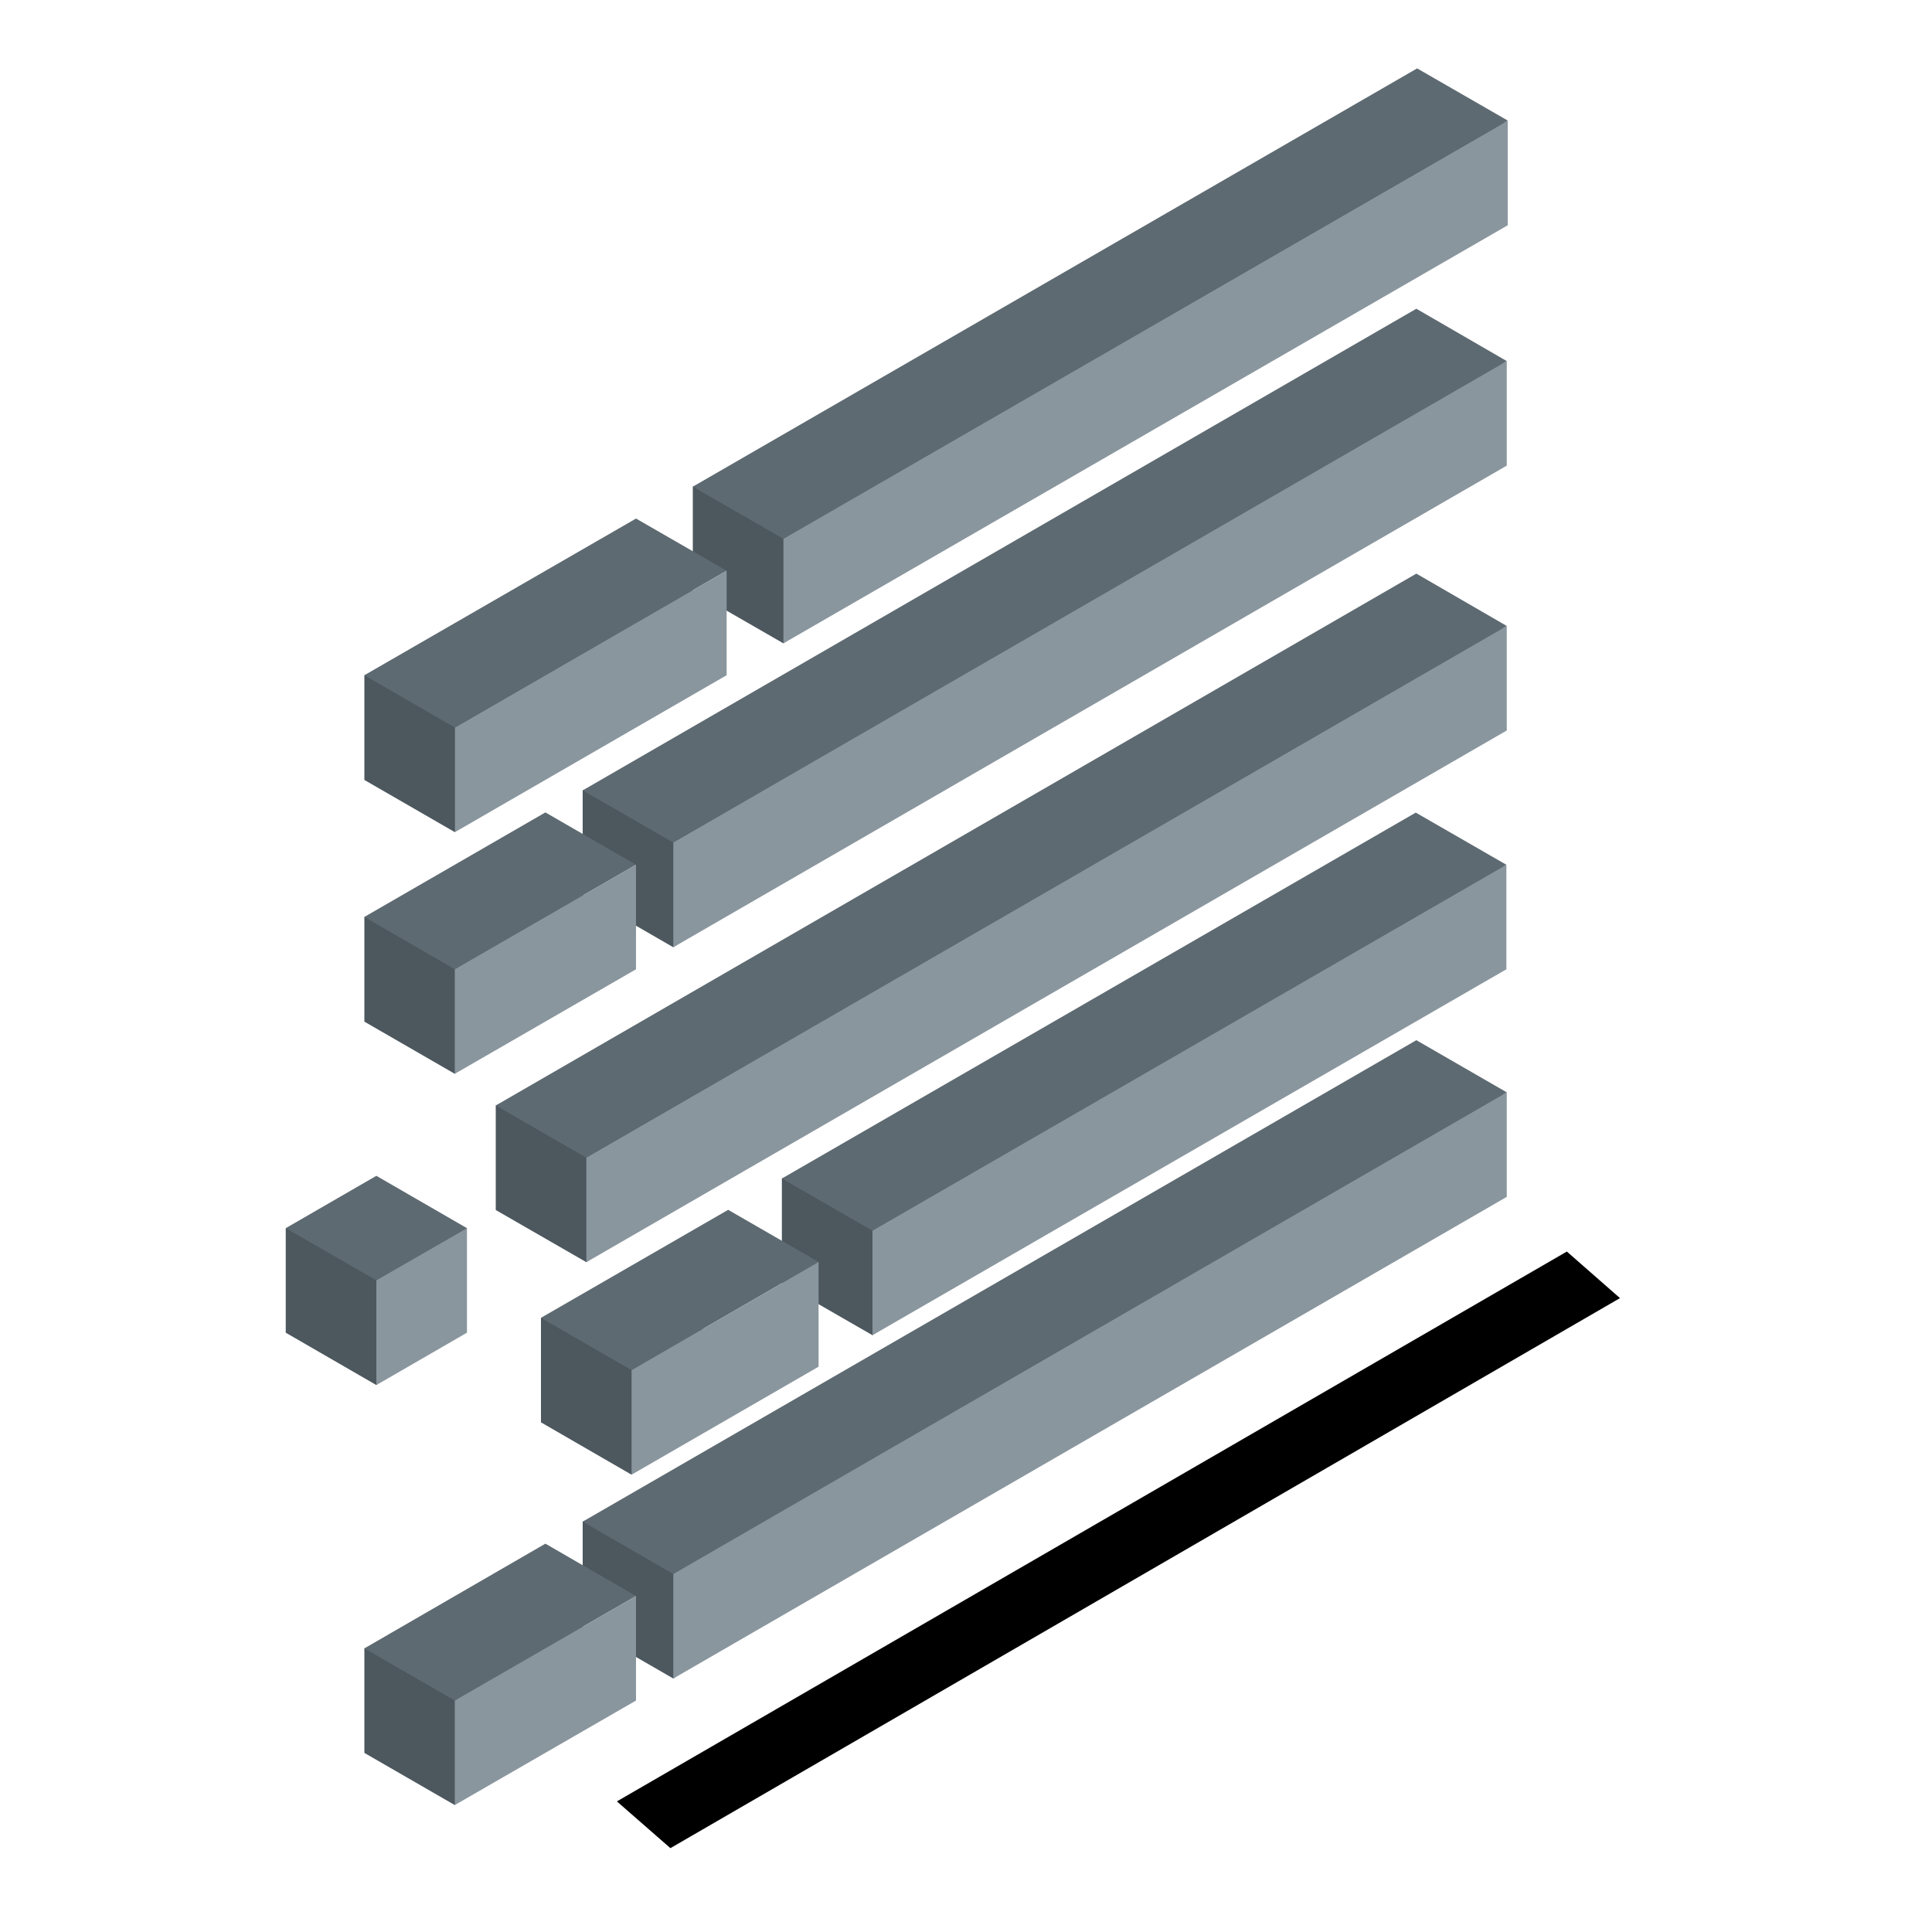
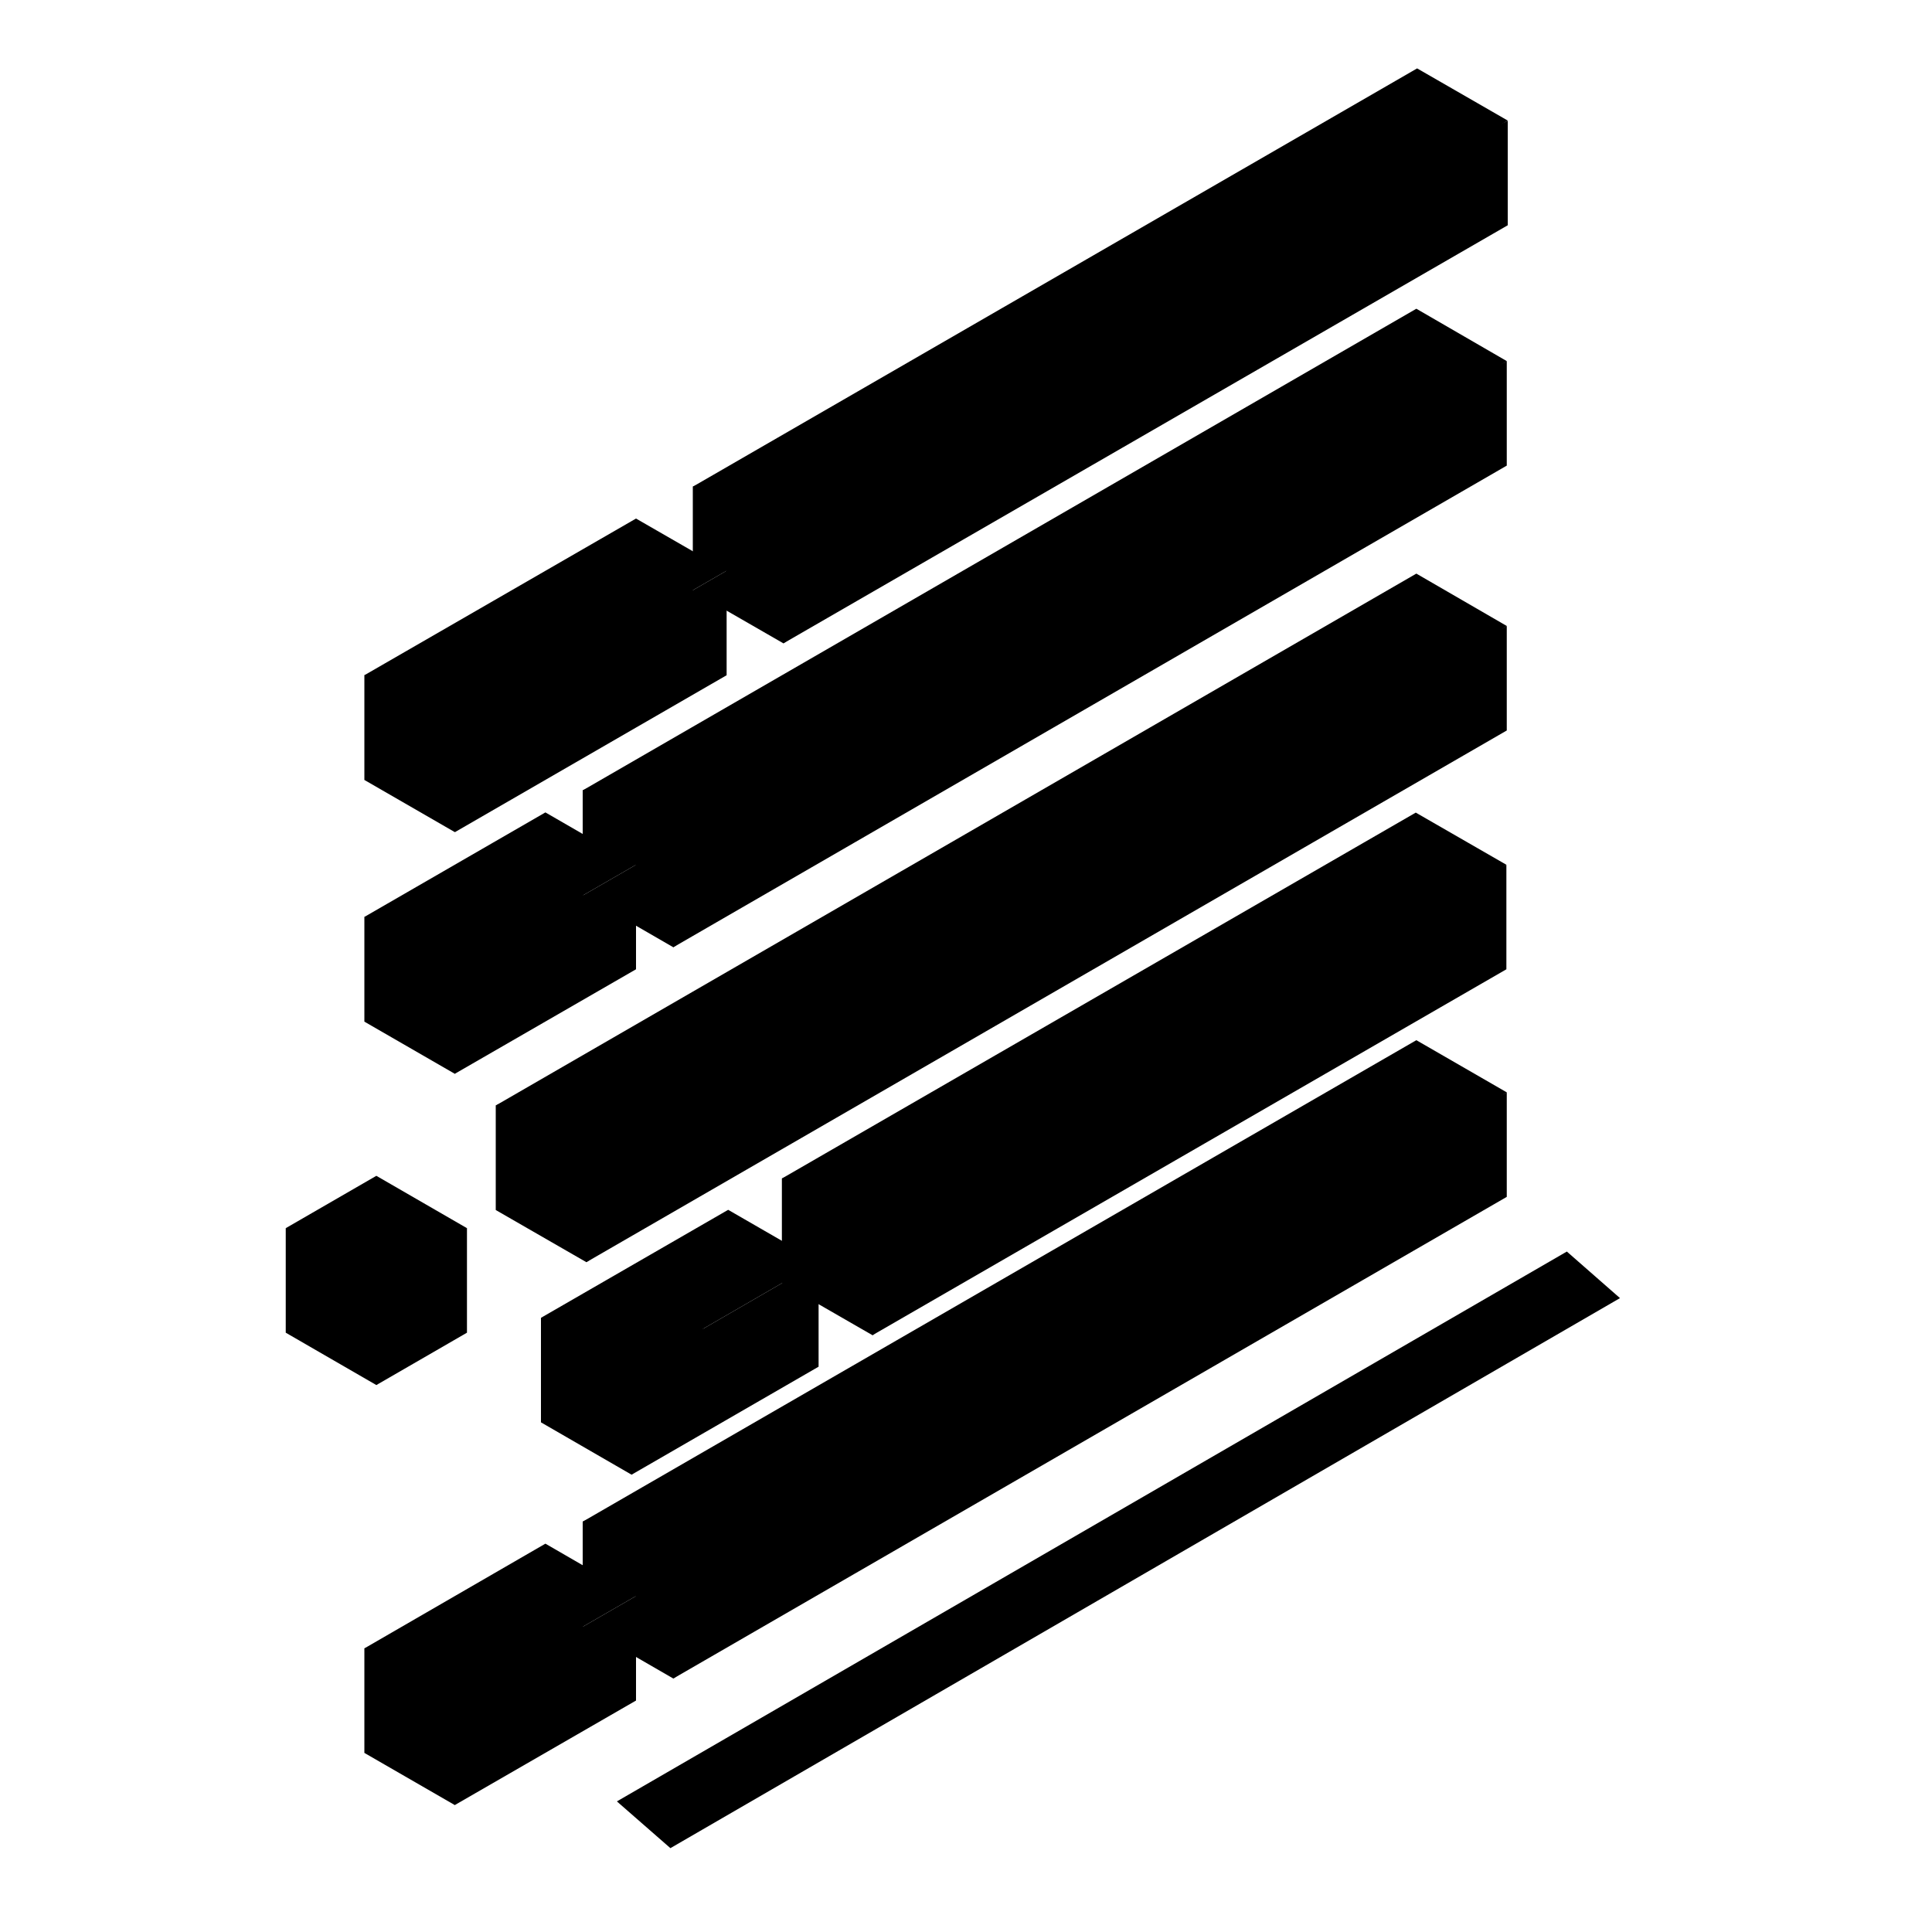
<svg xmlns="http://www.w3.org/2000/svg" viewBox="0 0 10 10">
  <path class="icon-shadow" d="M3.193 9.324L8.11 6.478l.275.241L3.47 9.566z" />
-   <path d="M1.886 3.495v.542l.468.27 1.407-1.353zM7.804.625L4.055 3.33l-.469-.27v-.541zM1.886 5.288v-.542l1.406-.27-.938 1.082zm1.13-1.197v.541l.469.271 4.314-3.034zM1.479 6.898l.469.271.469-.812h-.938zm1.087-1.176v.541l.469.27L7.799 3.24zm.234 1.64v-.541c.487-.086 1.367.34 1.437-.289l-.968 1.101zM4.047 6.1v.541l.469.27 3.281-2.435zM1.886 9.073v-.541l1.406-.271-.938 1.082zm1.13-1.197v.541l.469.271 4.314-3.034z" fill="#4c575e" />
-   <path d="M3.292 2.684l.469.27-1.407.812-.468-.271zM7.335.354L3.586 2.519l.469.27L7.804.624zM1.886 4.746l.937-.541.469.271-.938.541zm5.445-3.148l.468.271-4.314 2.492-.469-.27zm0 1.371l.468.271-4.765 2.752-.468-.27zM2.8 6.821l.969-.559.468.27-.968.56zm4.528-2.615l.469.27L4.516 6.37l-.469-.27zM1.886 8.532l.937-.542.469.271-.938.541zm5.445-3.148l.468.27-4.314 2.493-.469-.271zm-5.852.973l.469-.271.469.271-.469.27z" fill="#5e6a71" />
-   <path d="M3.761 3.495v-.541l-1.406.812v.541zM7.804.625v.541L4.055 3.33v-.541zm-5.45 4.933l.938-.541v-.541l-.938.541zM7.799 2.41L3.485 4.903v-.542l4.314-2.492zM2.417 6.898v-.541l-.469.27v.542zm5.382-3.117V3.24L3.035 5.992v.541zM4.237 6.532v.542l-.968.559v-.541zm3.56-1.515v-.541L4.516 6.37v.541zM2.354 9.343l.938-.541v-.541l-.938.541zm5.445-3.148L3.485 8.688v-.541l4.314-2.493z" fill="#8a969e" />
+   <path class="fill-darker-slate" d="M1.886 3.495v.542l.468.27 1.407-1.353zM7.804.625L4.055 3.33l-.469-.27v-.541zM1.886 5.288v-.542l1.406-.27-.938 1.082zm1.13-1.197v.541l.469.271 4.314-3.034zM1.479 6.898l.469.271.469-.812h-.938zm1.087-1.176v.541l.469.27L7.799 3.24zm.234 1.64v-.541c.487-.086 1.367.34 1.437-.289l-.968 1.101zM4.047 6.1v.541l.469.27 3.281-2.435zM1.886 9.073v-.541l1.406-.271-.938 1.082zm1.13-1.197v.541l.469.271 4.314-3.034z" />
+   <path class="fill-dark-slate" d="M3.292 2.684l.469.27-1.407.812-.468-.271zM7.335.354L3.586 2.519l.469.27L7.804.624zM1.886 4.746l.937-.541.469.271-.938.541zm5.445-3.148l.468.271-4.314 2.492-.469-.27zm0 1.371l.468.271-4.765 2.752-.468-.27zM2.8 6.821l.969-.559.468.27-.968.56zm4.528-2.615l.469.27L4.516 6.37l-.469-.27zM1.886 8.532l.937-.542.469.271-.938.541zm5.445-3.148l.468.27-4.314 2.493-.469-.271zm-5.852.973l.469-.271.469.271-.469.27z" />
+   <path class="fill-slate" d="M3.761 3.495v-.541l-1.406.812v.541zM7.804.625v.541L4.055 3.33v-.541zm-5.45 4.933l.938-.541v-.541l-.938.541zM7.799 2.41L3.485 4.903v-.542l4.314-2.492zM2.417 6.898v-.541l-.469.27v.542zm5.382-3.117V3.24L3.035 5.992v.541zM4.237 6.532v.542l-.968.559v-.541zm3.56-1.515v-.541L4.516 6.37v.541zM2.354 9.343l.938-.541v-.541l-.938.541zm5.445-3.148L3.485 8.688v-.541l4.314-2.493z" />
</svg>
